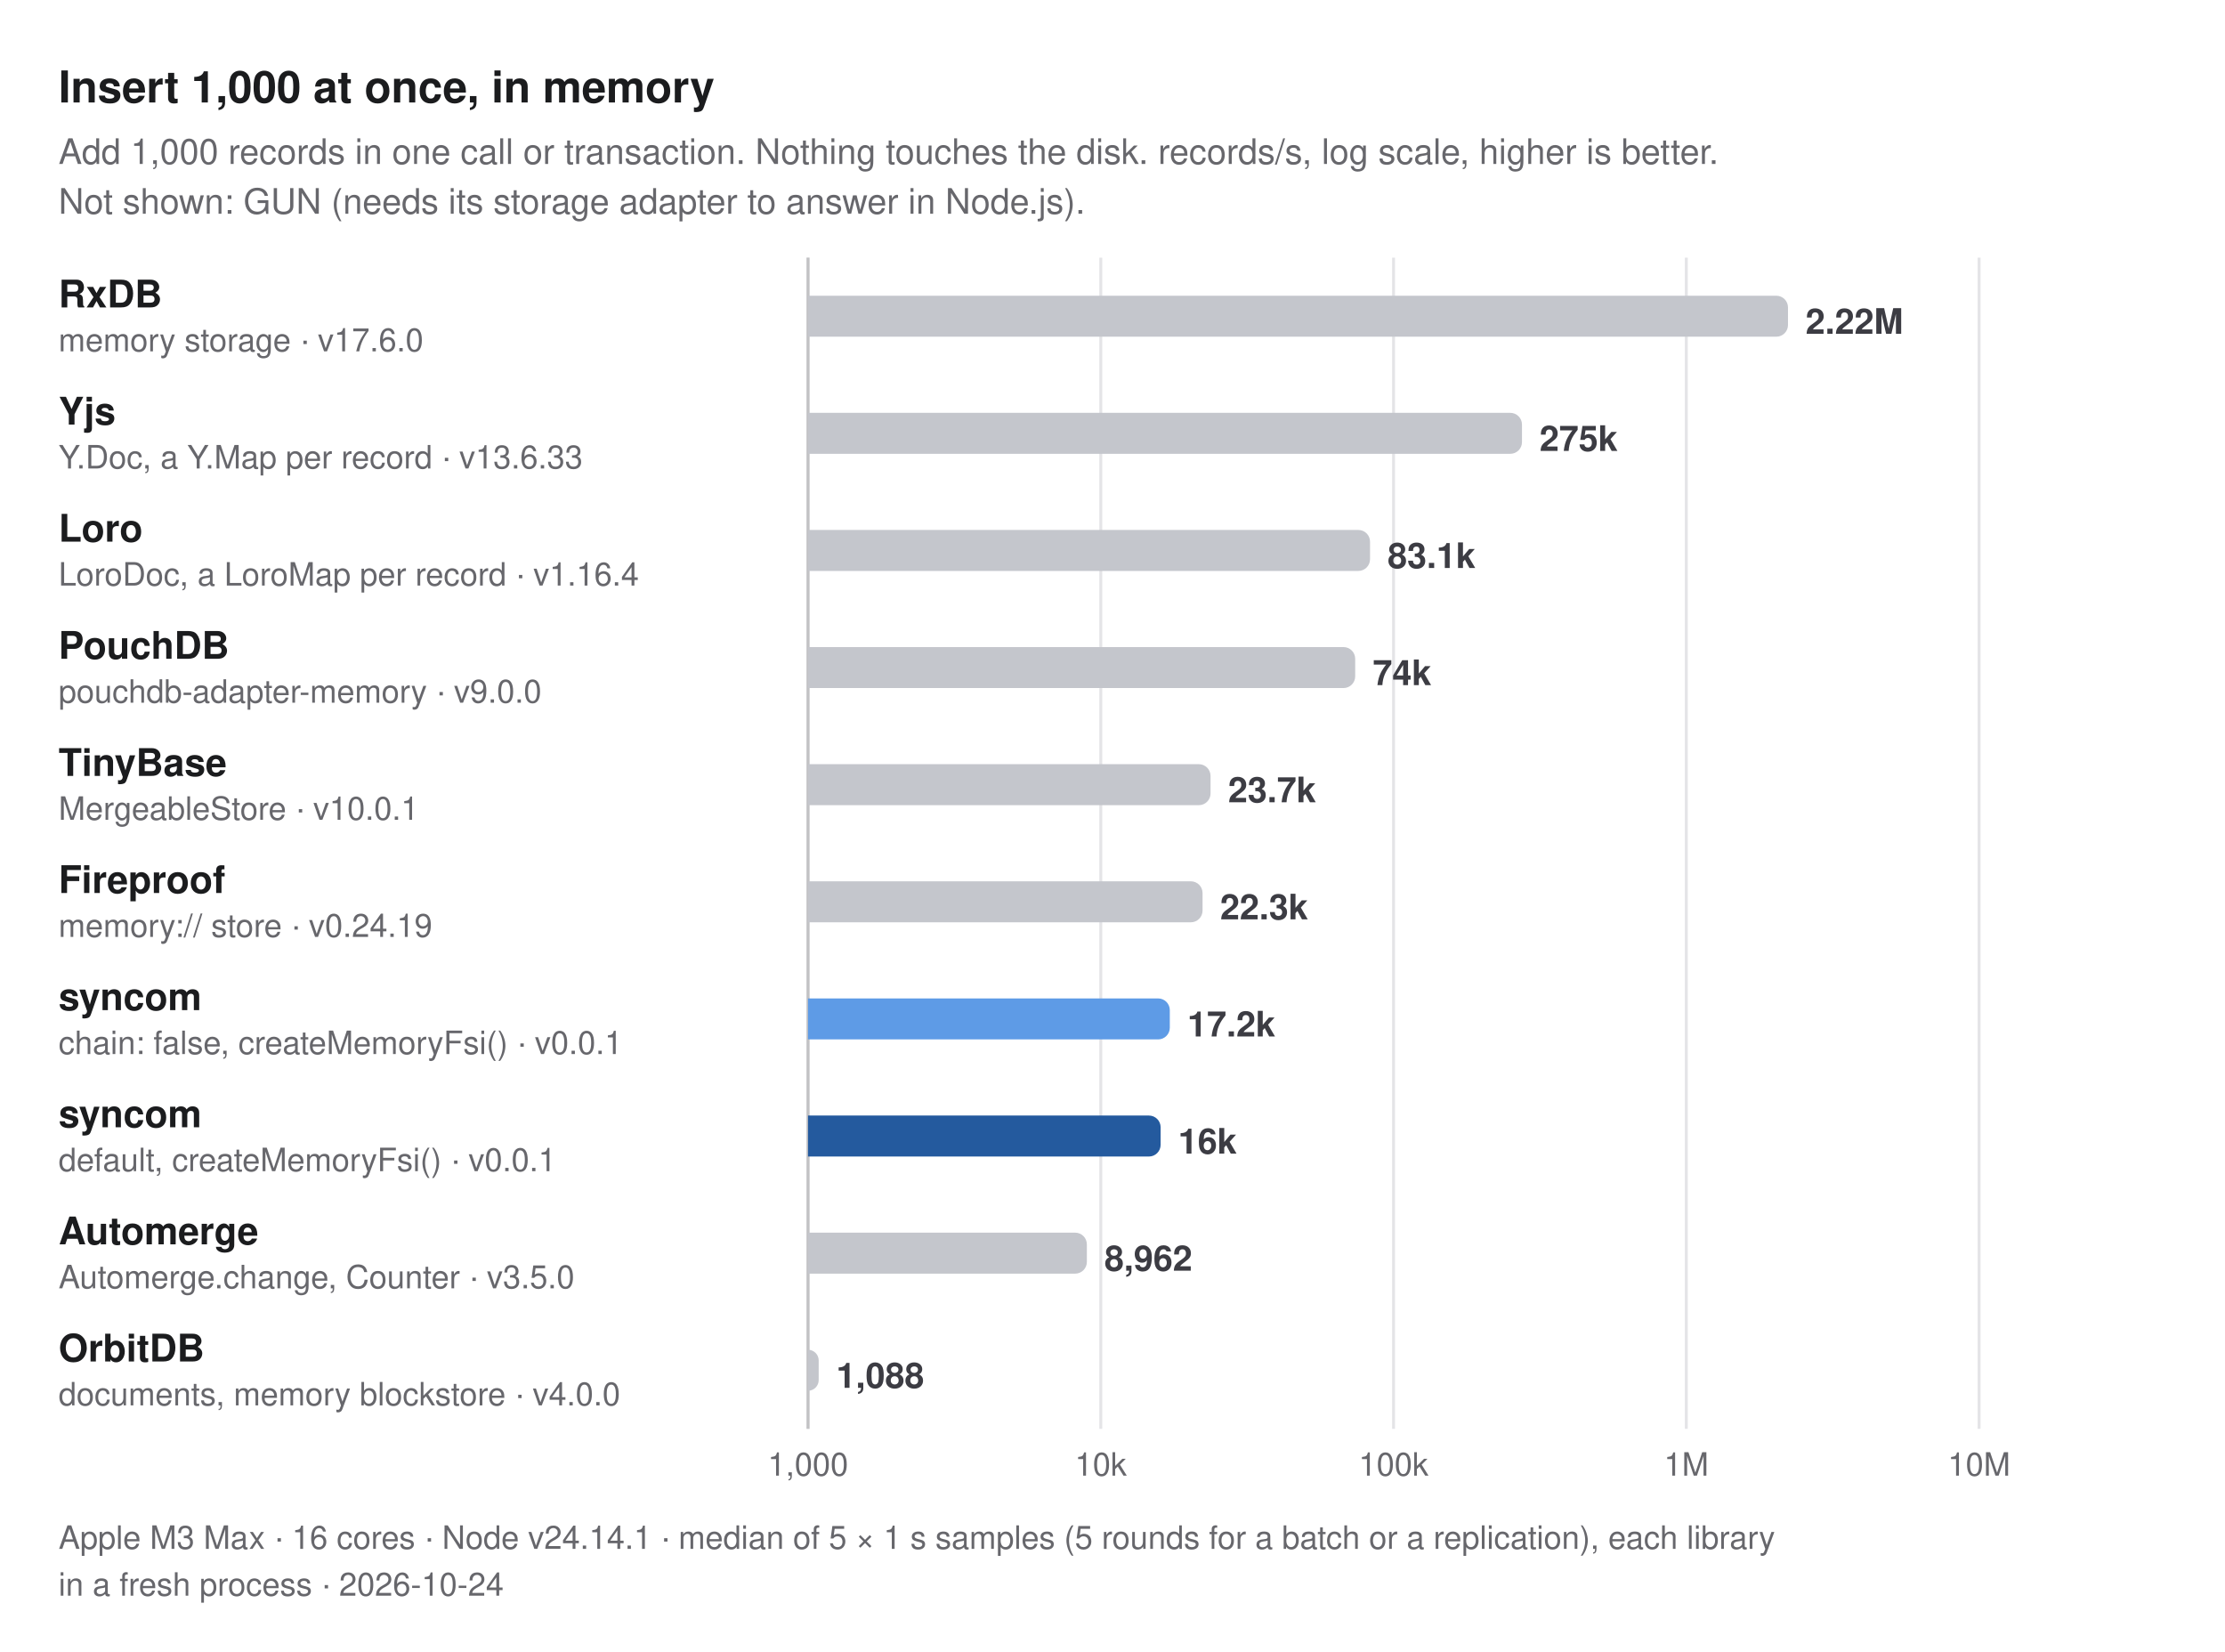
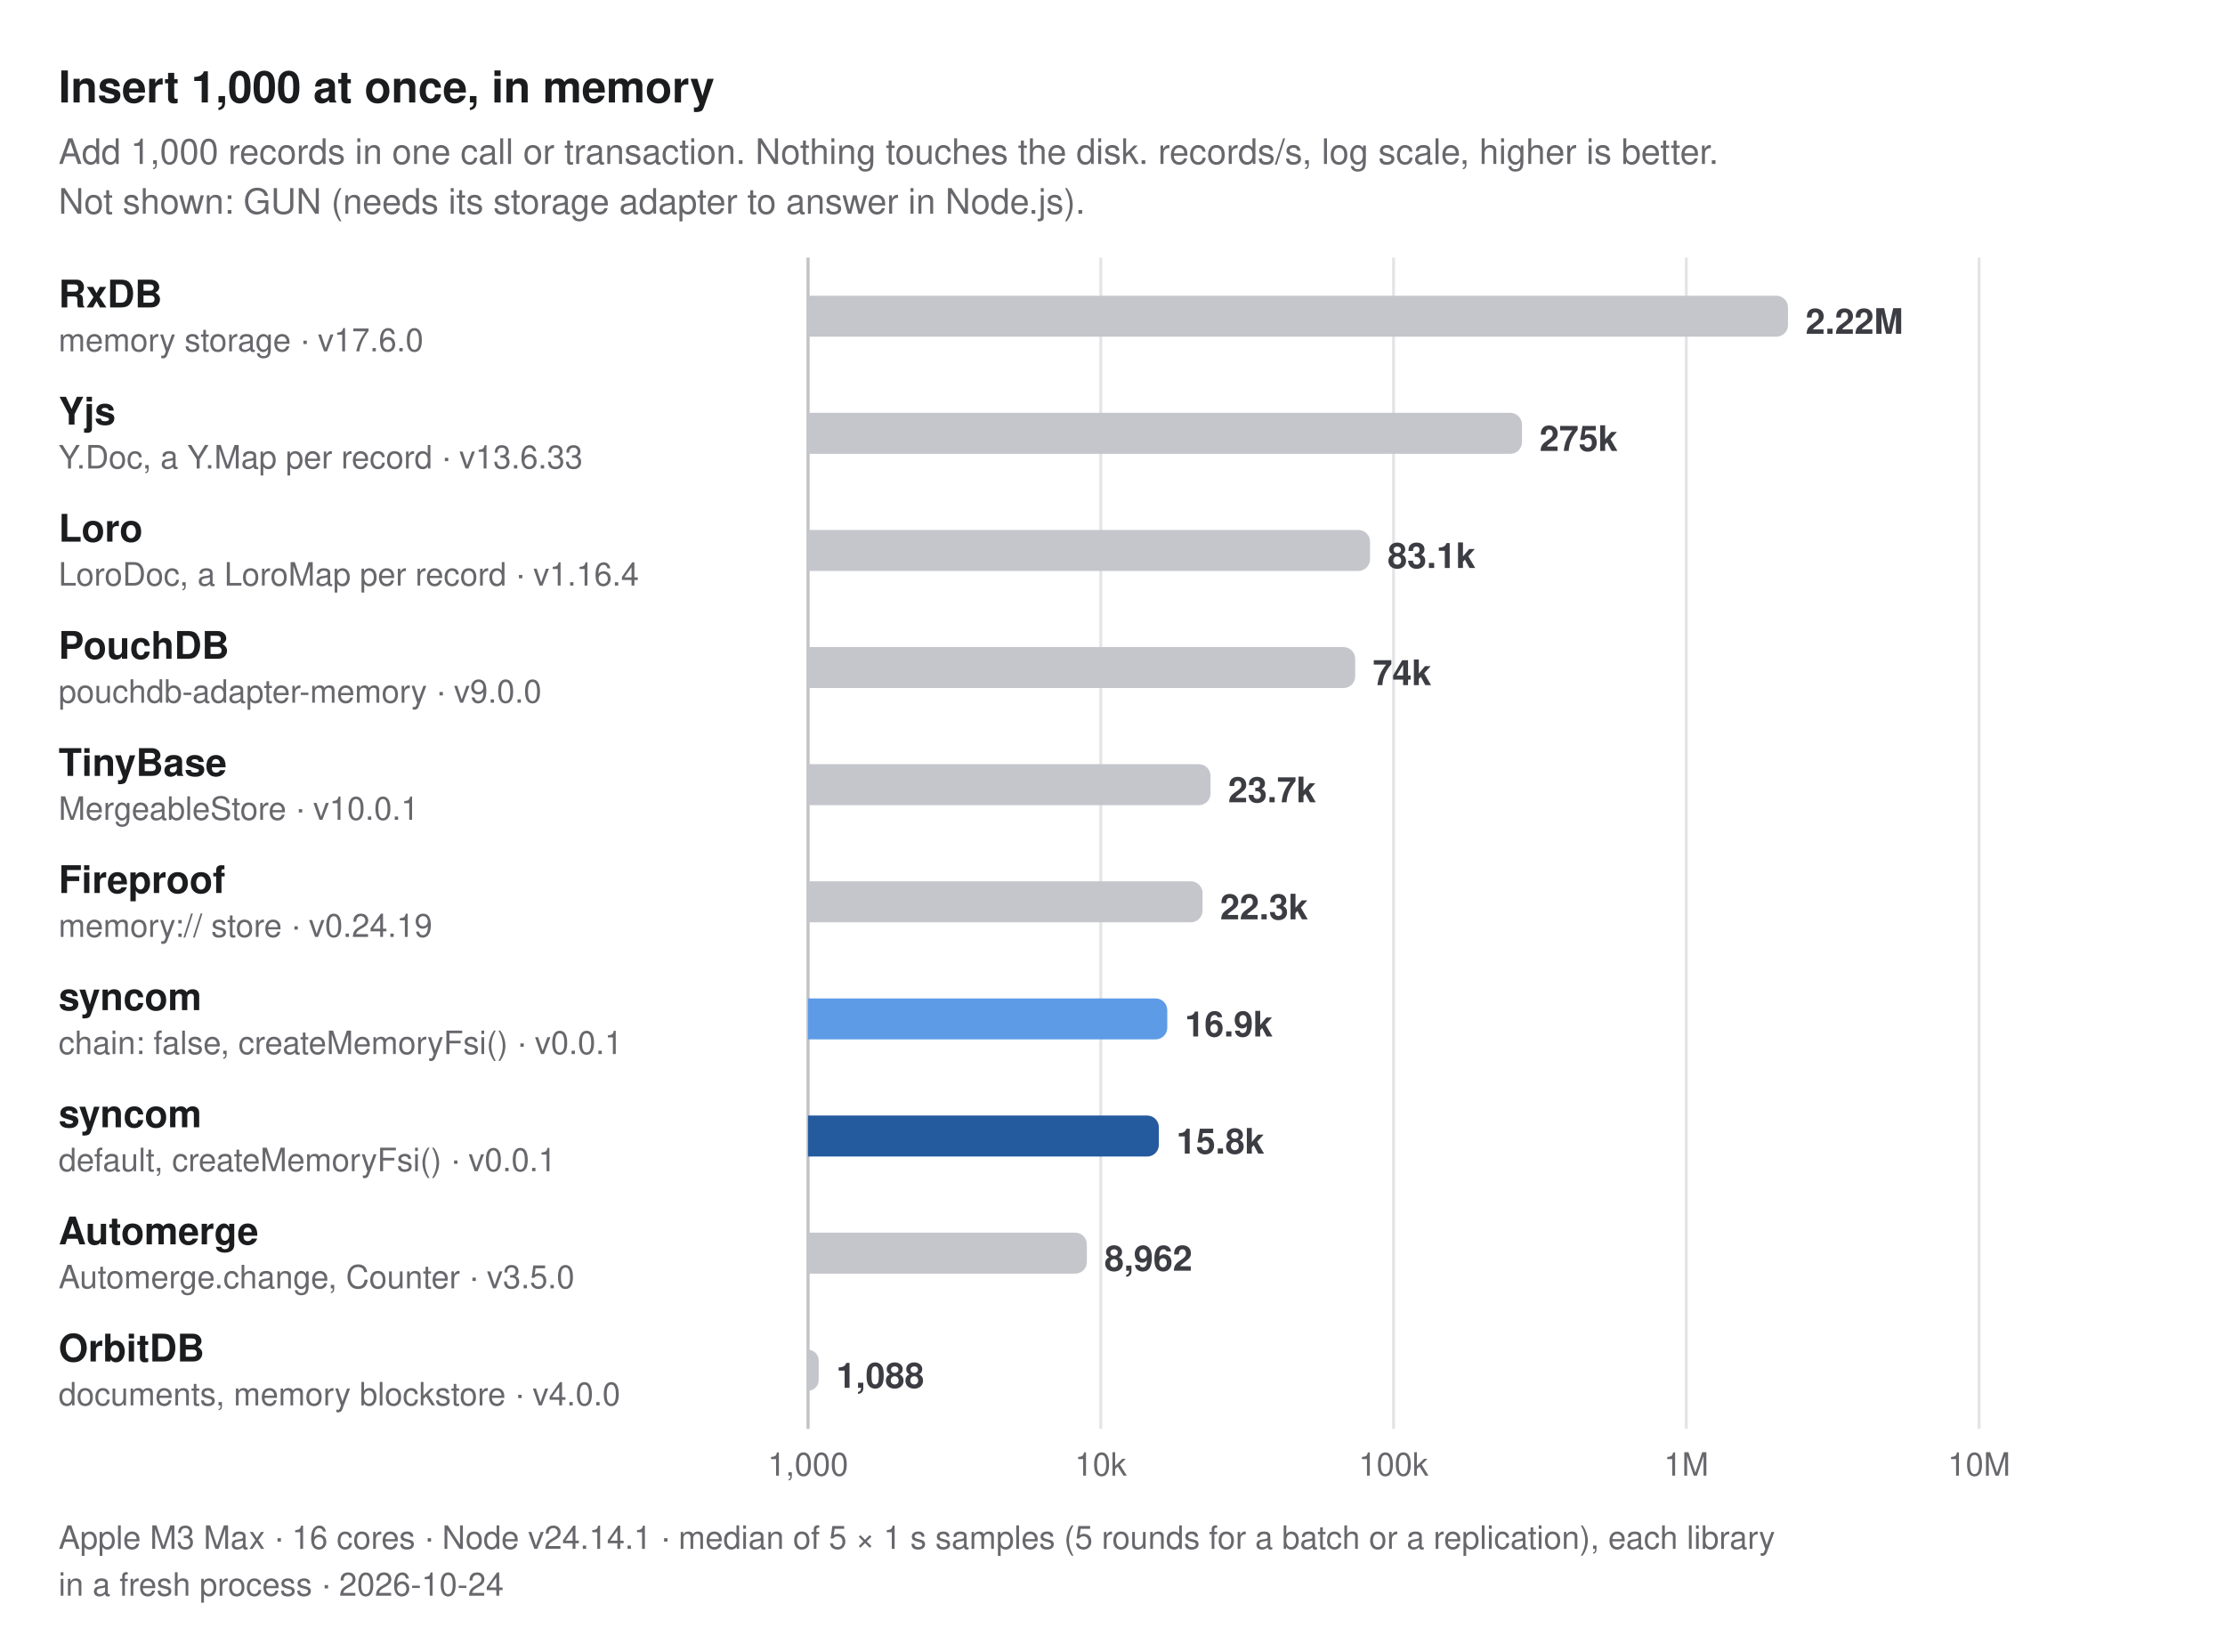
<svg xmlns="http://www.w3.org/2000/svg" width="760" height="564" viewBox="0 0 760 564" role="img" aria-label="Insert 1,000 at once, in memory. Add 1,000 records in one call or transaction. Nothing touches the disk. records/s, log scale, higher is better. Not shown: GUN (needs its storage adapter to answer in Node.js).">
  <style>
  text { font-family: -apple-system, BlinkMacSystemFont, "Segoe UI", Helvetica, Arial, sans-serif; }
  .title { font-size: 15px; font-weight: 700; fill: #1b1c1e; }
  .subtitle, .caption { font-size: 12px; fill: #67676c; }
  .caption { font-size: 11px; }
  .group { font-size: 11px; font-weight: 600; letter-spacing: 0.06em; fill: #67676c; }
  .label { font-size: 13px; font-weight: 600; fill: #1b1c1e; }
  .label.primary, .label.secondary { font-weight: 700; }
  .sublabel { font-size: 11px; fill: #67676c; }
  .value { font-size: 12px; font-weight: 600; fill: #3c3c43; font-variant-numeric: tabular-nums; }
  .value.small { font-size: 10px; }
  .legend { font-size: 11px; fill: #3c3c43; }
  .tick { font-size: 11px; fill: #67676c; font-variant-numeric: tabular-nums; }
  .grid { stroke: #e4e4e7; stroke-width: 1; }
  .axis { stroke: #c2c2c4; stroke-width: 1; }
  .ref { stroke: #67676c; stroke-width: 1; stroke-dasharray: 3 3; }
  .bar { fill: #c4c6cc; }
  .bar.primary { fill: #245a9e; }
  .bar.secondary { fill: #5e9be6; }
  @media (prefers-color-scheme: dark) {
    .title, .label { fill: #dfdfd6; }
    .subtitle, .caption, .group, .sublabel, .tick { fill: #98989f; }
    .value, .legend { fill: #c2c2c4; }
    .grid { stroke: #2e2e32; }
    .axis { stroke: #48484c; }
    .ref { stroke: #98989f; }
    .bar { fill: #46474e; }
    .bar.primary { fill: #8dbcf2; }
    .bar.secondary { fill: #3d7bd0; }
  }
</style>
  <text class="title" x="20" y="35">Insert 1,000 at once, in memory</text>
  <text class="subtitle" x="20" y="56">Add 1,000 records in one call or transaction. Nothing touches the disk. records/s, log scale, higher is better.</text>
  <text class="subtitle" x="20" y="73">Not shown: GUN (needs its storage adapter to answer in Node.js).</text>
  <line class="grid" x1="276" y1="88" x2="276" y2="488" />
  <text class="tick" x="276" y="504" text-anchor="middle">1,000</text>
  <line class="grid" x1="376" y1="88" x2="376" y2="488" />
  <text class="tick" x="376" y="504" text-anchor="middle">10k</text>
  <line class="grid" x1="476" y1="88" x2="476" y2="488" />
  <text class="tick" x="476" y="504" text-anchor="middle">100k</text>
  <line class="grid" x1="576" y1="88" x2="576" y2="488" />
  <text class="tick" x="576" y="504" text-anchor="middle">1M</text>
  <line class="grid" x1="676" y1="88" x2="676" y2="488" />
  <text class="tick" x="676" y="504" text-anchor="middle">10M</text>
  <line class="axis" x1="276" y1="88" x2="276" y2="488" />
  <g>
    <text class="label" x="20" y="105">RxDB</text>
    <text class="sublabel" x="20" y="120">memory storage · v17.6.0</text>
    <path class="bar" d="M276,101H606.731A4,4 0 0 1 610.731,105V111A4,4 0 0 1 606.731,115H276Z" />
    <text class="value" x="616.731" y="114">2.22M</text>
  </g>
  <g>
    <text class="label" x="20" y="145">Yjs</text>
    <text class="sublabel" x="20" y="160">Y.Doc, a Y.Map per record · v13.6.33</text>
    <path class="bar" d="M276,141H515.867A4,4 0 0 1 519.867,145V151A4,4 0 0 1 515.867,155H276Z" />
    <text class="value" x="525.867" y="154">275k</text>
  </g>
  <g>
    <text class="label" x="20" y="185">Loro</text>
    <text class="sublabel" x="20" y="200">LoroDoc, a LoroMap per record · v1.16.4</text>
    <path class="bar" d="M276,181H463.968A4,4 0 0 1 467.968,185V191A4,4 0 0 1 463.968,195H276Z" />
    <text class="value" x="473.968" y="194">83.1k</text>
  </g>
  <g>
    <text class="label" x="20" y="225">PouchDB</text>
    <text class="sublabel" x="20" y="240">pouchdb-adapter-memory · v9.0.0</text>
    <path class="bar" d="M276,221H458.898A4,4 0 0 1 462.898,225V231A4,4 0 0 1 458.898,235H276Z" />
    <text class="value" x="468.898" y="234">74k</text>
  </g>
  <g>
    <text class="label" x="20" y="265">TinyBase</text>
    <text class="sublabel" x="20" y="280">MergeableStore · v10.0.1</text>
    <path class="bar" d="M276,261H409.488A4,4 0 0 1 413.488,265V271A4,4 0 0 1 409.488,275H276Z" />
    <text class="value" x="419.488" y="274">23.7k</text>
  </g>
  <g>
    <text class="label" x="20" y="305">Fireproof</text>
    <text class="sublabel" x="20" y="320">memory:// store · v0.24.19</text>
    <path class="bar" d="M276,301H406.76A4,4 0 0 1 410.76,305V311A4,4 0 0 1 406.76,315H276Z" />
    <text class="value" x="416.76" y="314">22.3k</text>
  </g>
  <g>
    <text class="label secondary" x="20" y="345">syncom</text>
    <text class="sublabel" x="20" y="360">chain: false, createMemoryFsi() · v0.0.1</text>
-     <path class="bar secondary" d="M276,341H395.575A4,4 0 0 1 399.575,345V351A4,4 0 0 1 395.575,355H276Z" />
-     <text class="value" x="405.575" y="354">17.2k</text>
+     <path class="bar secondary" d="M276,341H394.71A4,4 0 0 1 398.71,345V351A4,4 0 0 1 394.71,355H276Z" />
+     <text class="value" x="404.71" y="354">16.9k</text>
  </g>
  <g>
    <text class="label primary" x="20" y="385">syncom</text>
    <text class="sublabel" x="20" y="400">default, createMemoryFsi() · v0.0.1</text>
-     <path class="bar primary" d="M276,381H392.437A4,4 0 0 1 396.437,385V391A4,4 0 0 1 392.437,395H276Z" />
-     <text class="value" x="402.437" y="394">16k</text>
+     <path class="bar primary" d="M276,381H391.835A4,4 0 0 1 395.835,385V391A4,4 0 0 1 391.835,395H276Z" />
+     <text class="value" x="401.835" y="394">15.8k</text>
  </g>
  <g>
    <text class="label" x="20" y="425">Automerge</text>
    <text class="sublabel" x="20" y="440">Automerge.change, Counter · v3.5.0</text>
    <path class="bar" d="M276,421H367.242A4,4 0 0 1 371.242,425V431A4,4 0 0 1 367.242,435H276Z" />
    <text class="value" x="377.242" y="434">8,962</text>
  </g>
  <g>
    <text class="label" x="20" y="465">OrbitDB</text>
    <text class="sublabel" x="20" y="480">documents, memory blockstore · v4.0.0</text>
    <path class="bar" d="M276,461H276A3.644,3.644 0 0 1 279.644,464.644V471.356A3.644,3.644 0 0 1 276,475H276Z" />
    <text class="value" x="285.644" y="474">1,088</text>
  </g>
  <text class="caption" x="20" y="529">Apple M3 Max · 16 cores · Node v24.14.1 · median of 5 × 1 s samples (5 rounds for a batch or a replication), each library</text>
  <text class="caption" x="20" y="545">in a fresh process · 2026-10-24</text>
</svg>
